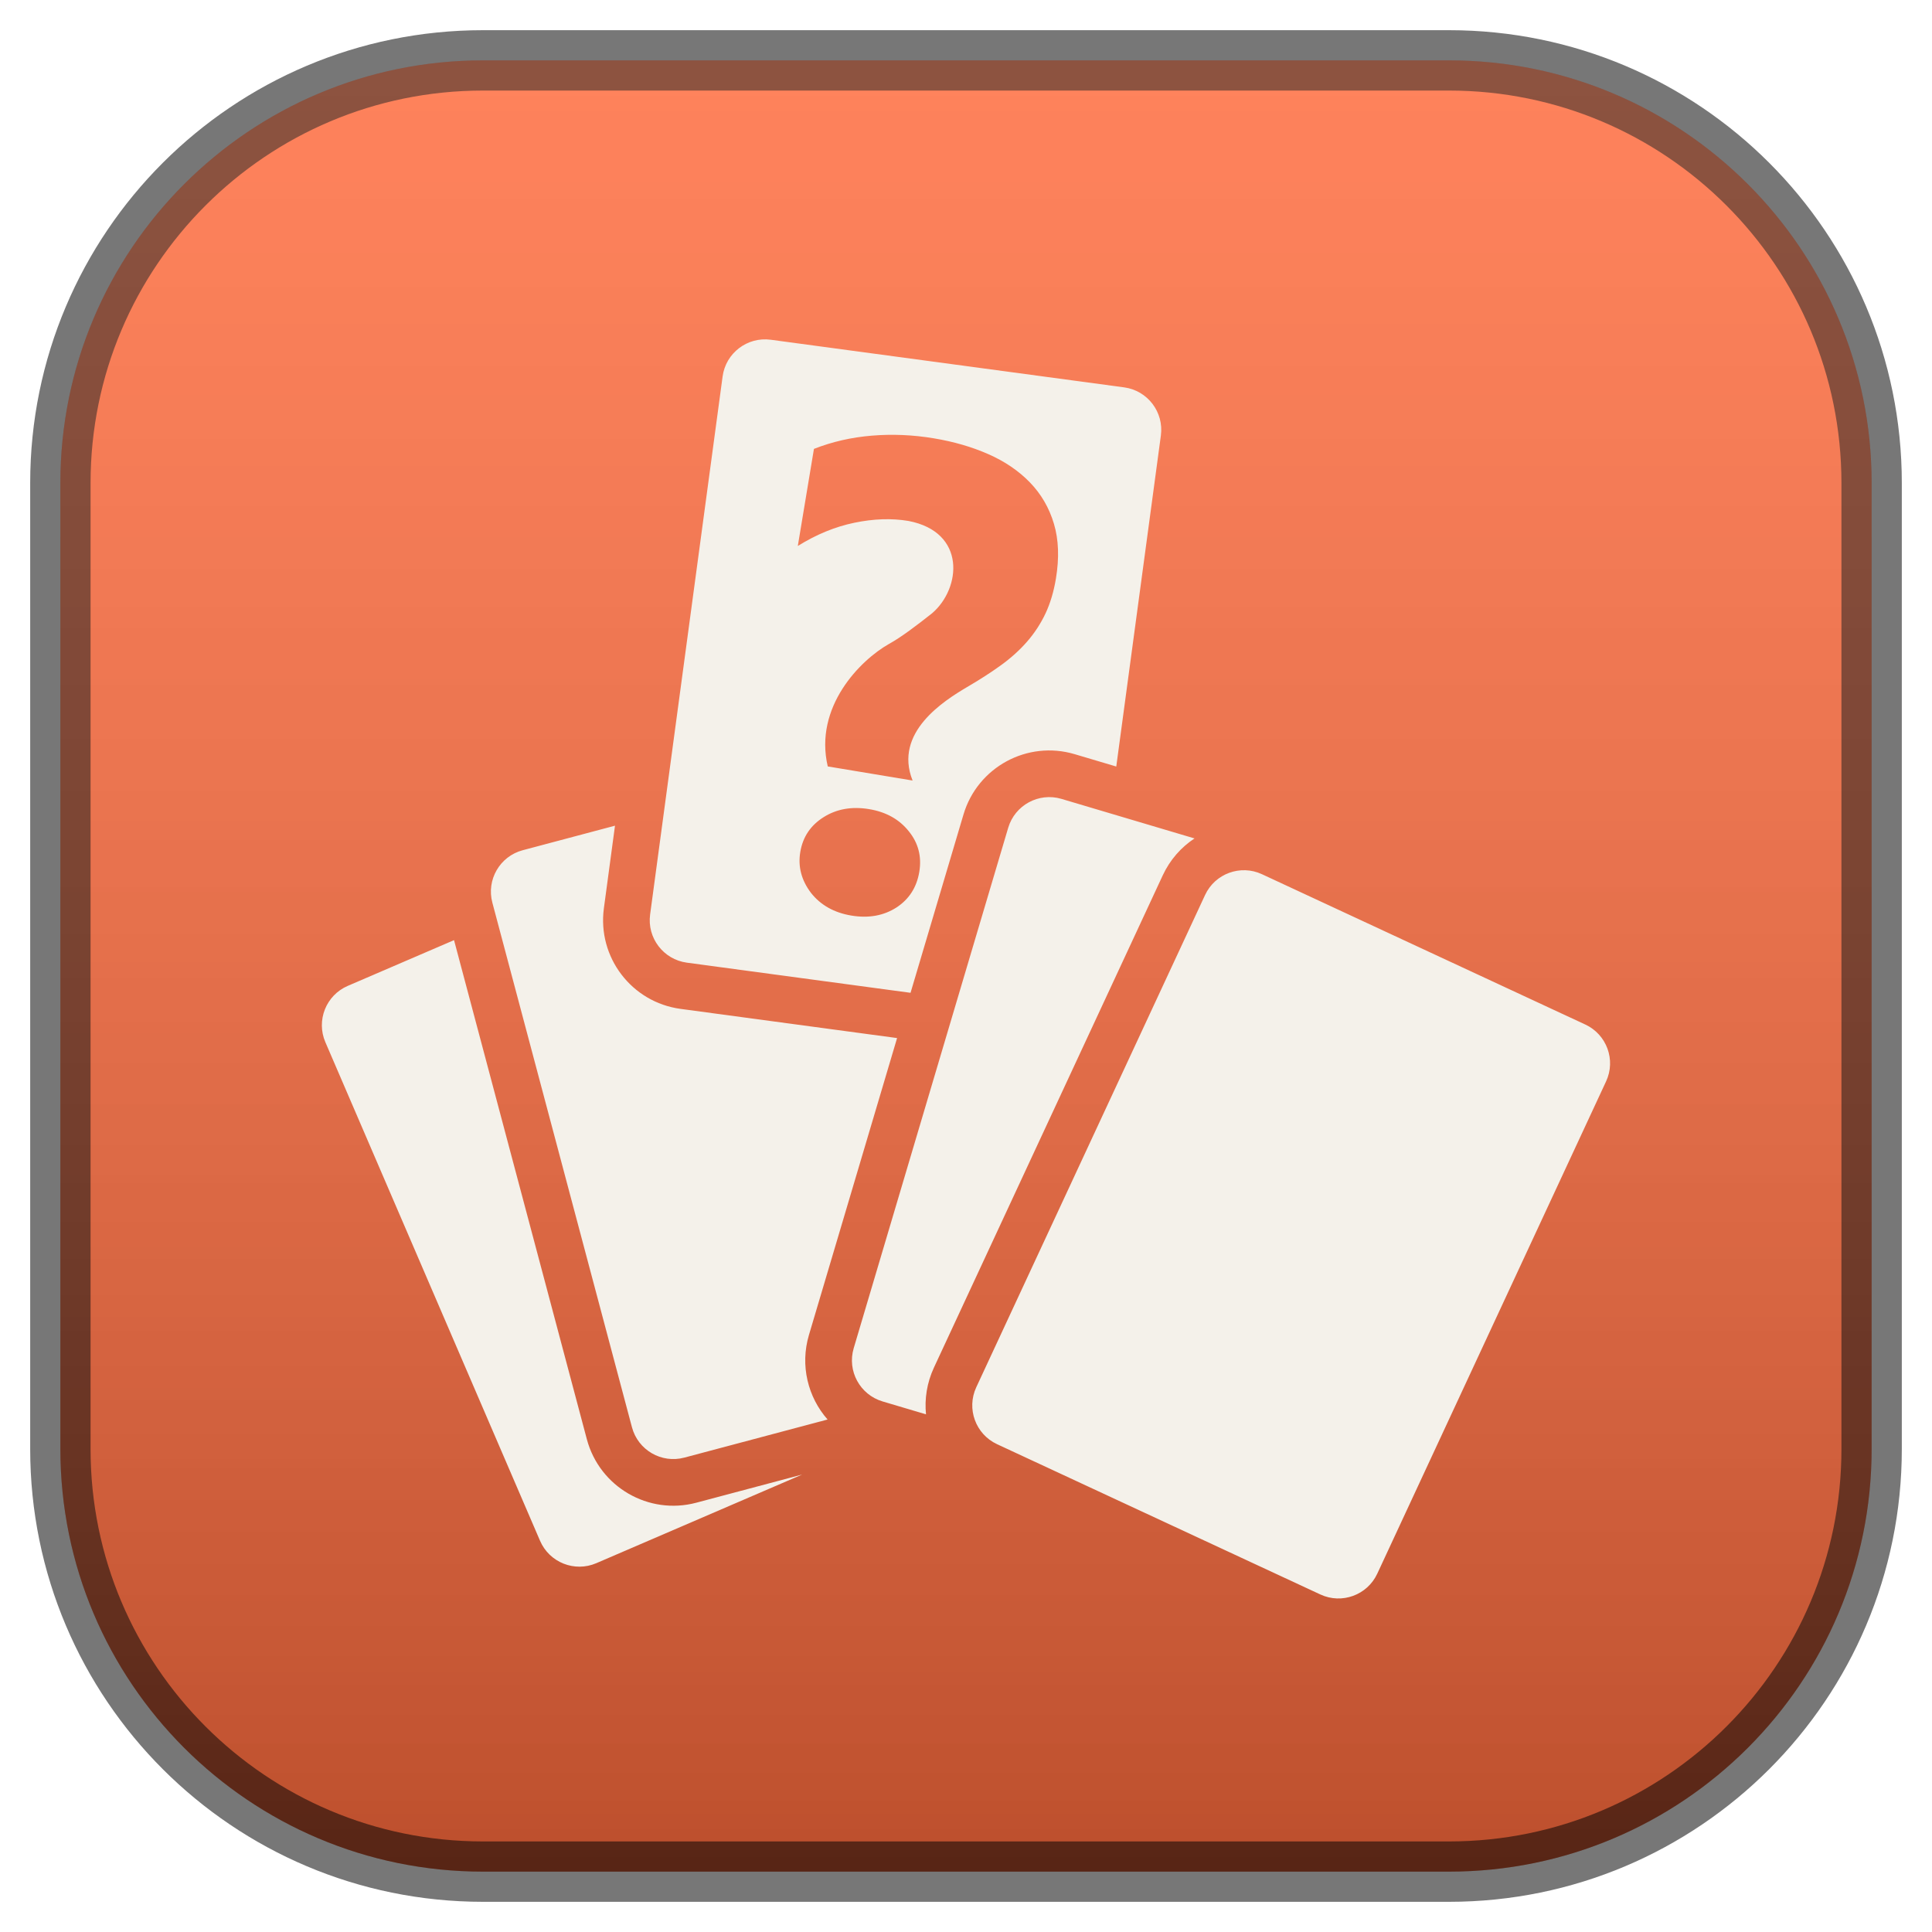
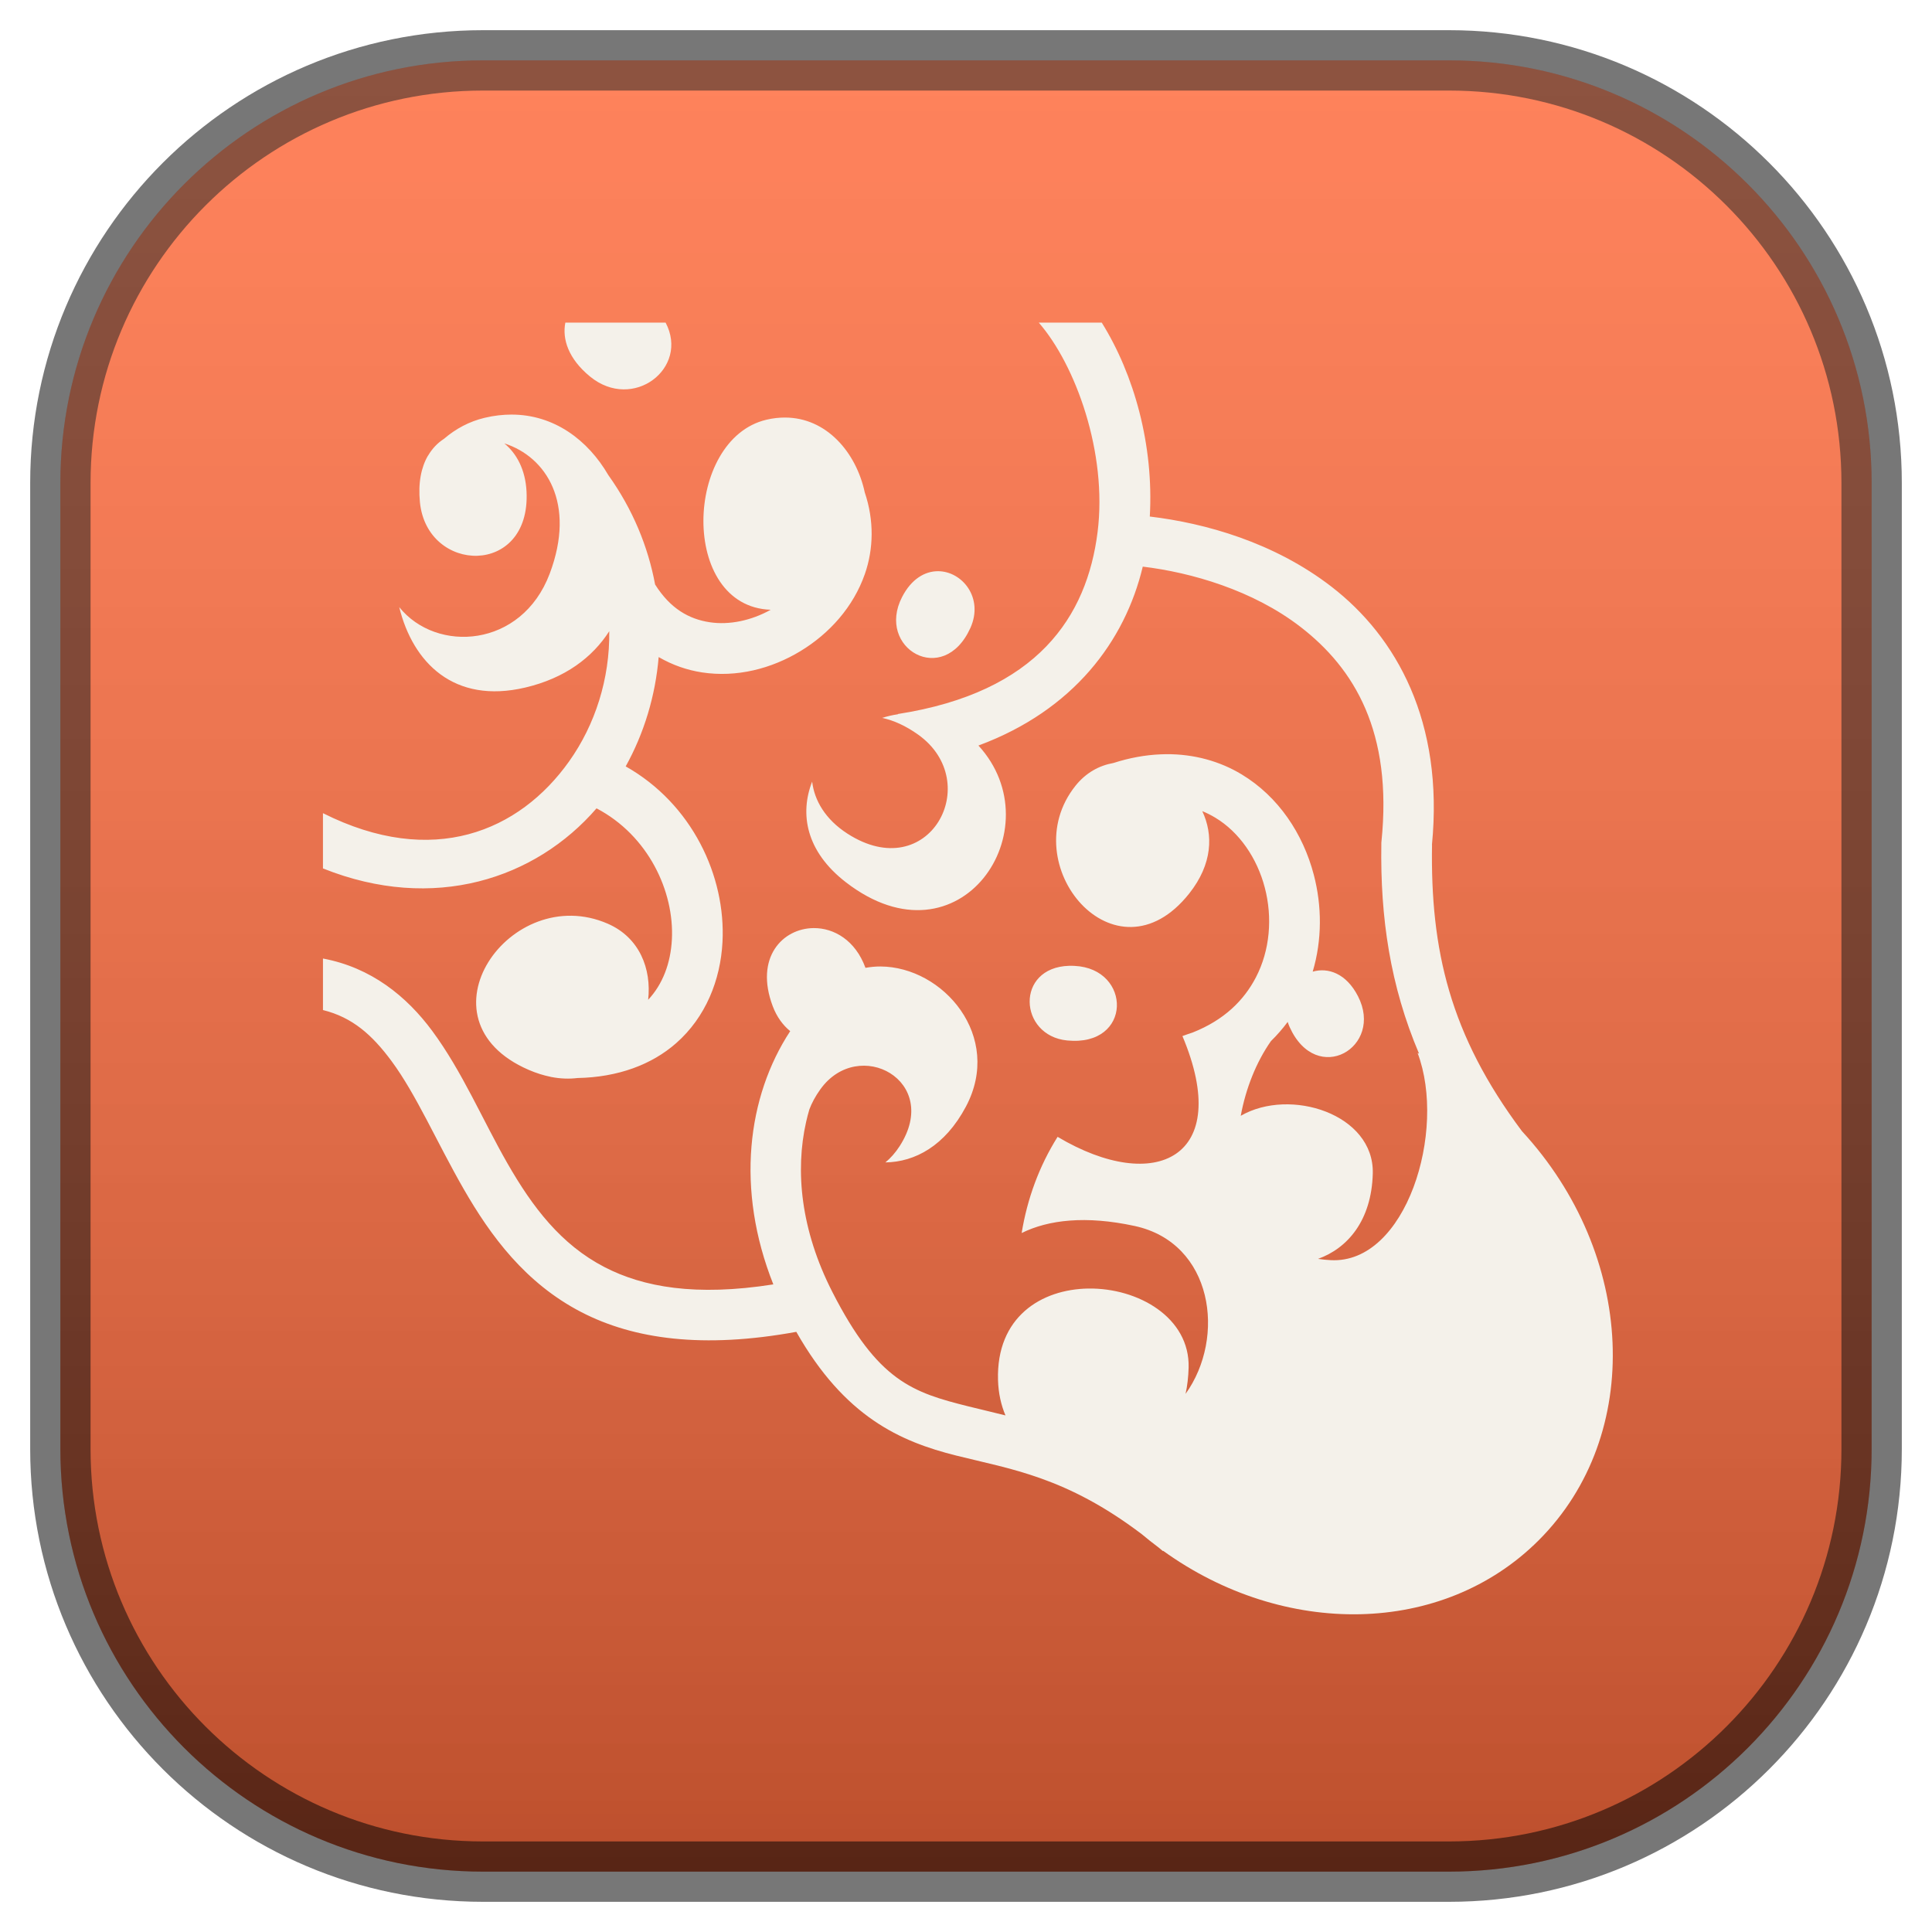
<svg xmlns="http://www.w3.org/2000/svg" width="64" height="64" viewBox="0 0 64 64">
  <defs>
    <linearGradient id="s" x1="0" y1="0" x2="0" y2="1">
      <stop offset="0" stop-color="#ffffff" stop-opacity="0.16" />
      <stop offset="1" stop-color="#000000" stop-opacity="0.26" />
    </linearGradient>
  </defs>
  <rect x="2" y="2" width="60" height="60" rx="14" fill="#ff6b3d" stroke="#00000088" stroke-width="2" />
  <rect x="2" y="2" width="60" height="60" rx="14" fill="url(#s)" />
  <g transform="translate(9 9) scale(0.08984)" fill="#f4f1ea">
-     <path d="M386.688 487.75l-119.236-55.423c-7.898-3.673-11.334-13.065-7.66-20.976l84.374-181.523c3.667-7.904 13.07-11.334 20.963-7.667l119.24 55.434c7.9 3.673 11.33 13.065 7.656 20.964l-84.37 181.524c-3.678 7.904-13.076 11.334-20.968 7.667zM98.95 467.945L19.79 284.09c-3.448-8.007.255-17.302 8.25-20.744l39.196-16.872 48.975 184.044c4.694 17.588 22.755 28.078 40.36 23.39l39.032-10.386-75.907 32.686c-8.007 3.443-17.296-.255-20.744-8.262zm33.89-41.86L81.362 232.638c-2.24-8.42 2.78-17.078 11.19-19.312l34.033-9.052-4.098 30.465c-2.422 18.036 10.224 34.652 28.285 37.087l79.828 10.758-32.497 109.467c-3.345 11.28-.37 22.948 6.866 31.18l-52.82 14.05c-8.42 2.24-17.07-2.77-19.31-11.196zm108.428-4.76l-16.02-4.76c-8.36-2.49-13.12-11.267-10.644-19.627l56.97-191.9c2.484-8.36 11.28-13.12 19.622-10.65l49.073 14.583.008-.005.12.044-.133-.034c-4.93 3.254-9.04 7.868-11.705 13.605l-84.38 181.53c-2.587 5.586-3.486 11.517-2.915 17.218zm-5.707-155.43l-82.486-11.117c-8.633-1.166-14.704-9.12-13.538-17.758l26.73-198.39c1.16-8.633 9.125-14.698 17.74-13.538l130.327 17.563c8.627 1.166 14.692 9.125 13.532 17.752L311.42 182.46l-15.33-4.552c-17.467-5.197-35.826 4.784-41.004 22.232l-19.525 65.755zm-5.19-31.46c4.67-3.055 7.474-7.438 8.42-13.145.936-5.633-.357-10.617-3.866-14.945-3.51-4.414-8.39-7.14-14.656-8.178-6.344-1.057-11.93-.073-16.75 2.956-4.826 3.03-7.692 7.316-8.615 12.87-.898 5.386.425 10.42 3.97 15.082 3.565 4.504 8.525 7.285 14.863 8.34 6.35 1.057 11.893.062 16.634-2.98zm25.978-81.243c4.693-2.726 8.888-5.434 12.598-8.117 3.703-2.684 6.915-5.586 9.635-8.725 2.72-3.13 4.967-6.573 6.733-10.307 1.76-3.74 3.048-8.032 3.85-12.865 1.262-7.62 1.02-14.358-.735-20.234-1.75-5.87-4.693-10.94-8.833-15.22-4.135-4.27-9.24-7.753-15.318-10.43-6.07-2.684-12.804-4.633-20.174-5.86-7.692-1.28-15.3-1.602-22.815-.977-7.516.614-14.63 2.247-21.346 4.88l-5.95 35.802c6.813-4.25 13.77-7.104 20.855-8.567 7.09-1.475 13.726-1.7 19.913-.668 21.467 4.092 19.44 24.898 8.76 34.03-5.652 4.473-11.334 8.802-15.942 11.345-10.48 5.914-27.69 23.125-22.542 45.145l31.284 5.202c-7.11-17.757 11.663-29.462 20.028-34.434z" />
+     <path d="M108.28 18.78c-1.2 6.05 1.1 13.32 9.095 19.876 15.883 13.01 36.716-3.12 27.875-19.875h-36.97zm174.564 0c13.572 15.575 25.36 48.026 21.687 77.22-3.915 31.118-22.083 59.048-73.624 67.094v.094c-1.964.284-3.904.743-5.812 1.343 4.17.89 8.657 2.86 13.344 6.22 24.482 17.577 3.918 55.804-26.125 36.47-8.196-5.266-12.213-12.31-13.032-19.19-4.615 11.776-2.376 25.68 12.47 37.126 42.122 32.48 76.872-19.863 48.844-50.437 35.076-12.994 54.042-38.53 60.594-65.97 17.85 2.145 40.616 8.678 58.156 22.22 19.867 15.337 34.025 38.73 29.844 79.25l-.032.405v.406c-.43 27.1 3.257 52.267 13.906 77.314-.175-.088-.355-.164-.53-.25 10.834 28.695-4.215 77.915-32.094 76.375-1.608-.09-3.144-.24-4.625-.47 10.87-3.895 19.736-14.11 20.187-31.47.57-21.935-30.486-31.816-48.688-21.28 1.853-10.077 5.738-19.852 11.125-27.53 2.282-2.24 4.347-4.612 6.188-7.095.204.627.43 1.27.72 1.906 9.98 22.058 34.89 7.416 25.186-11.405-4.35-8.457-11.074-10.648-16.686-9.03 3.504-11.767 3.415-24.225.406-35.72-3.952-15.098-13.013-28.82-26.625-37.03-7.976-4.812-17.48-7.51-27.844-7.44-.69.006-1.394.034-2.092.064-5.57.233-11.385 1.277-17.313 3.186-5.246.927-10.17 3.588-14.03 8.438-23.005 28.896 14.76 74.018 41.967 39.687 8.61-10.862 8.926-21.705 4.813-30.374 1.69.692 3.303 1.508 4.844 2.438 8.787 5.3 15.35 14.822 18.217 25.78 2.87 10.96 1.946 23.044-3.312 33.126-4.384 8.406-11.626 15.654-23.28 20.28-1.272.41-2.53.853-3.783 1.314 18.878 44.79-9.97 58.624-46.03 37.156-6.794 10.808-11.198 22.857-13.25 35.47 9.883-4.887 23.666-6.502 41.687-2.595 28.884 6.263 33.747 41 18.75 61.906.643-2.984 1.033-6.202 1.124-9.686.48-18.44-18.605-29.432-37-29.156-17.28.258-33.966 10.457-33.28 33.75.14 4.844 1.124 9.19 2.748 13.03-4.827-1.217-9.4-2.263-13.593-3.312-20.567-5.145-33.424-9.23-50.25-42.22-11.65-22.837-13.746-44.61-9.657-62.717.35-1.55.75-3.07 1.187-4.564.887-2.386 2.22-4.867 4.063-7.437 14.096-19.637 44.76-3.16 29.25 20.936-1.586 2.468-3.375 4.467-5.282 6.03 10.913-.16 22-6.1 29.69-20.56 13.784-25.93-8.35-51.58-31.5-51.688-1.84-.01-3.696.173-5.532.5-3.696-10.15-11.607-14.724-19.125-14.657-11.395.103-21.84 10.833-15.063 28.814 1.5 3.97 3.765 6.996 6.438 9.187-15.838 24.13-20.18 58.28-6.22 93.376-28.655 4.51-48 1-62.25-6.375-16.074-8.32-26.524-22.114-35.718-38.124-9.194-16.01-16.705-33.956-27.813-48.97-9.438-12.754-22.502-23.363-40.28-26.686v19c10.905 2.694 18.18 9.218 25.28 18.813 9.153 12.37 16.656 29.85 26.594 47.156 9.94 17.305 22.74 34.724 43.376 45.405 19.365 10.023 44.896 13.558 79.28 7.28 17.85 31.407 38.335 40.456 59 45.626 20.14 5.04 40.485 7.83 68.376 28.97 1.97 1.66 3.995 3.258 6.032 4.78.594.49 1.18.965 1.78 1.47l.095-.094c44.505 32.063 102.997 31.564 138.467-3.906 38.87-38.87 35.765-105.384-6.187-150.844-26.624-35.576-33.77-66.875-33.156-105.562h-.03c4.428-45.38-13.045-76.668-37.033-95.188-21.172-16.346-46.585-23.457-67-25.875 1.496-26.37-5.78-52.345-17.717-71.5h-23.22zM88.438 52.688c-3.178 0-6.483.374-9.907 1.188-5.71 1.356-10.715 4.073-15 7.75-.027.024-.064.038-.093.063-2.25 1.463-4.222 3.494-5.75 6.093-.033.058-.092.1-.124.157-2.415 4.2-3.617 9.88-2.907 17.063 2.628 26.407 40.834 27.546 39.313-3.875-.388-8.14-3.673-14.105-8.19-17.813 15.426 4.92 26.523 22.082 16.72 48.063-10.34 27.408-41.76 29.372-55.47 12.313 5.018 20.444 20.162 35.828 46.44 29.656 14.73-3.46 24.825-11.138 31-20.78.233 17.556-5.215 34.5-14.782 47.967-18.347 25.828-50.26 39.48-90.782 19.126v20.375c40.907 16.38 78.436 3.814 100.875-22.155 19.068 10 28.71 30.633 27.782 48.344-.462 8.83-3.42 16.56-8.75 22.25 1.273-11.394-3.145-22.947-14.906-28.064-35.92-15.636-71.766 35.453-29.125 53.906 2.805 1.213 5.5 2.042 8.095 2.563v.03c.085.01.165.024.25.033 3.398.657 6.63.743 9.625.375 14.957-.285 27.384-4.945 36.375-12.844 10.904-9.582 16.36-23.27 17.094-37.283 1.275-24.38-11.26-50.987-35.69-64.78 6.762-12.177 10.956-25.986 12.157-40.313 5.06 2.946 10.495 4.818 15.97 5.656 12.77 1.955 25.603-1.35 36.312-7.844 10.708-6.493 19.516-16.308 23.75-28.437 3.2-9.173 3.47-19.695-.032-30.064-3.167-14.78-14.114-27.622-29.438-27.625-2.21 0-4.495.248-6.875.814-30.3 7.19-32.07 68.89 1.625 70.062-7.1 3.967-15.24 5.71-22.53 4.594-7.578-1.16-14.436-4.948-20.095-13.906-2.58-13.888-8.185-27.66-17.25-40.344-7.554-12.997-20.047-22.31-35.688-22.313zm157.156 57.75c-4.71.03-9.694 2.802-13.156 9.532-9.705 18.82 15.205 33.46 25.187 11.405 5.02-11.105-3.04-20.995-12.03-20.938zm48.437 145.5c-19.927.602-18.62 25.754-.717 27.532 24.093 2.383 23.874-26.494 2.718-27.5-.686-.035-1.356-.052-2-.032z" />
  </g>
</svg>
